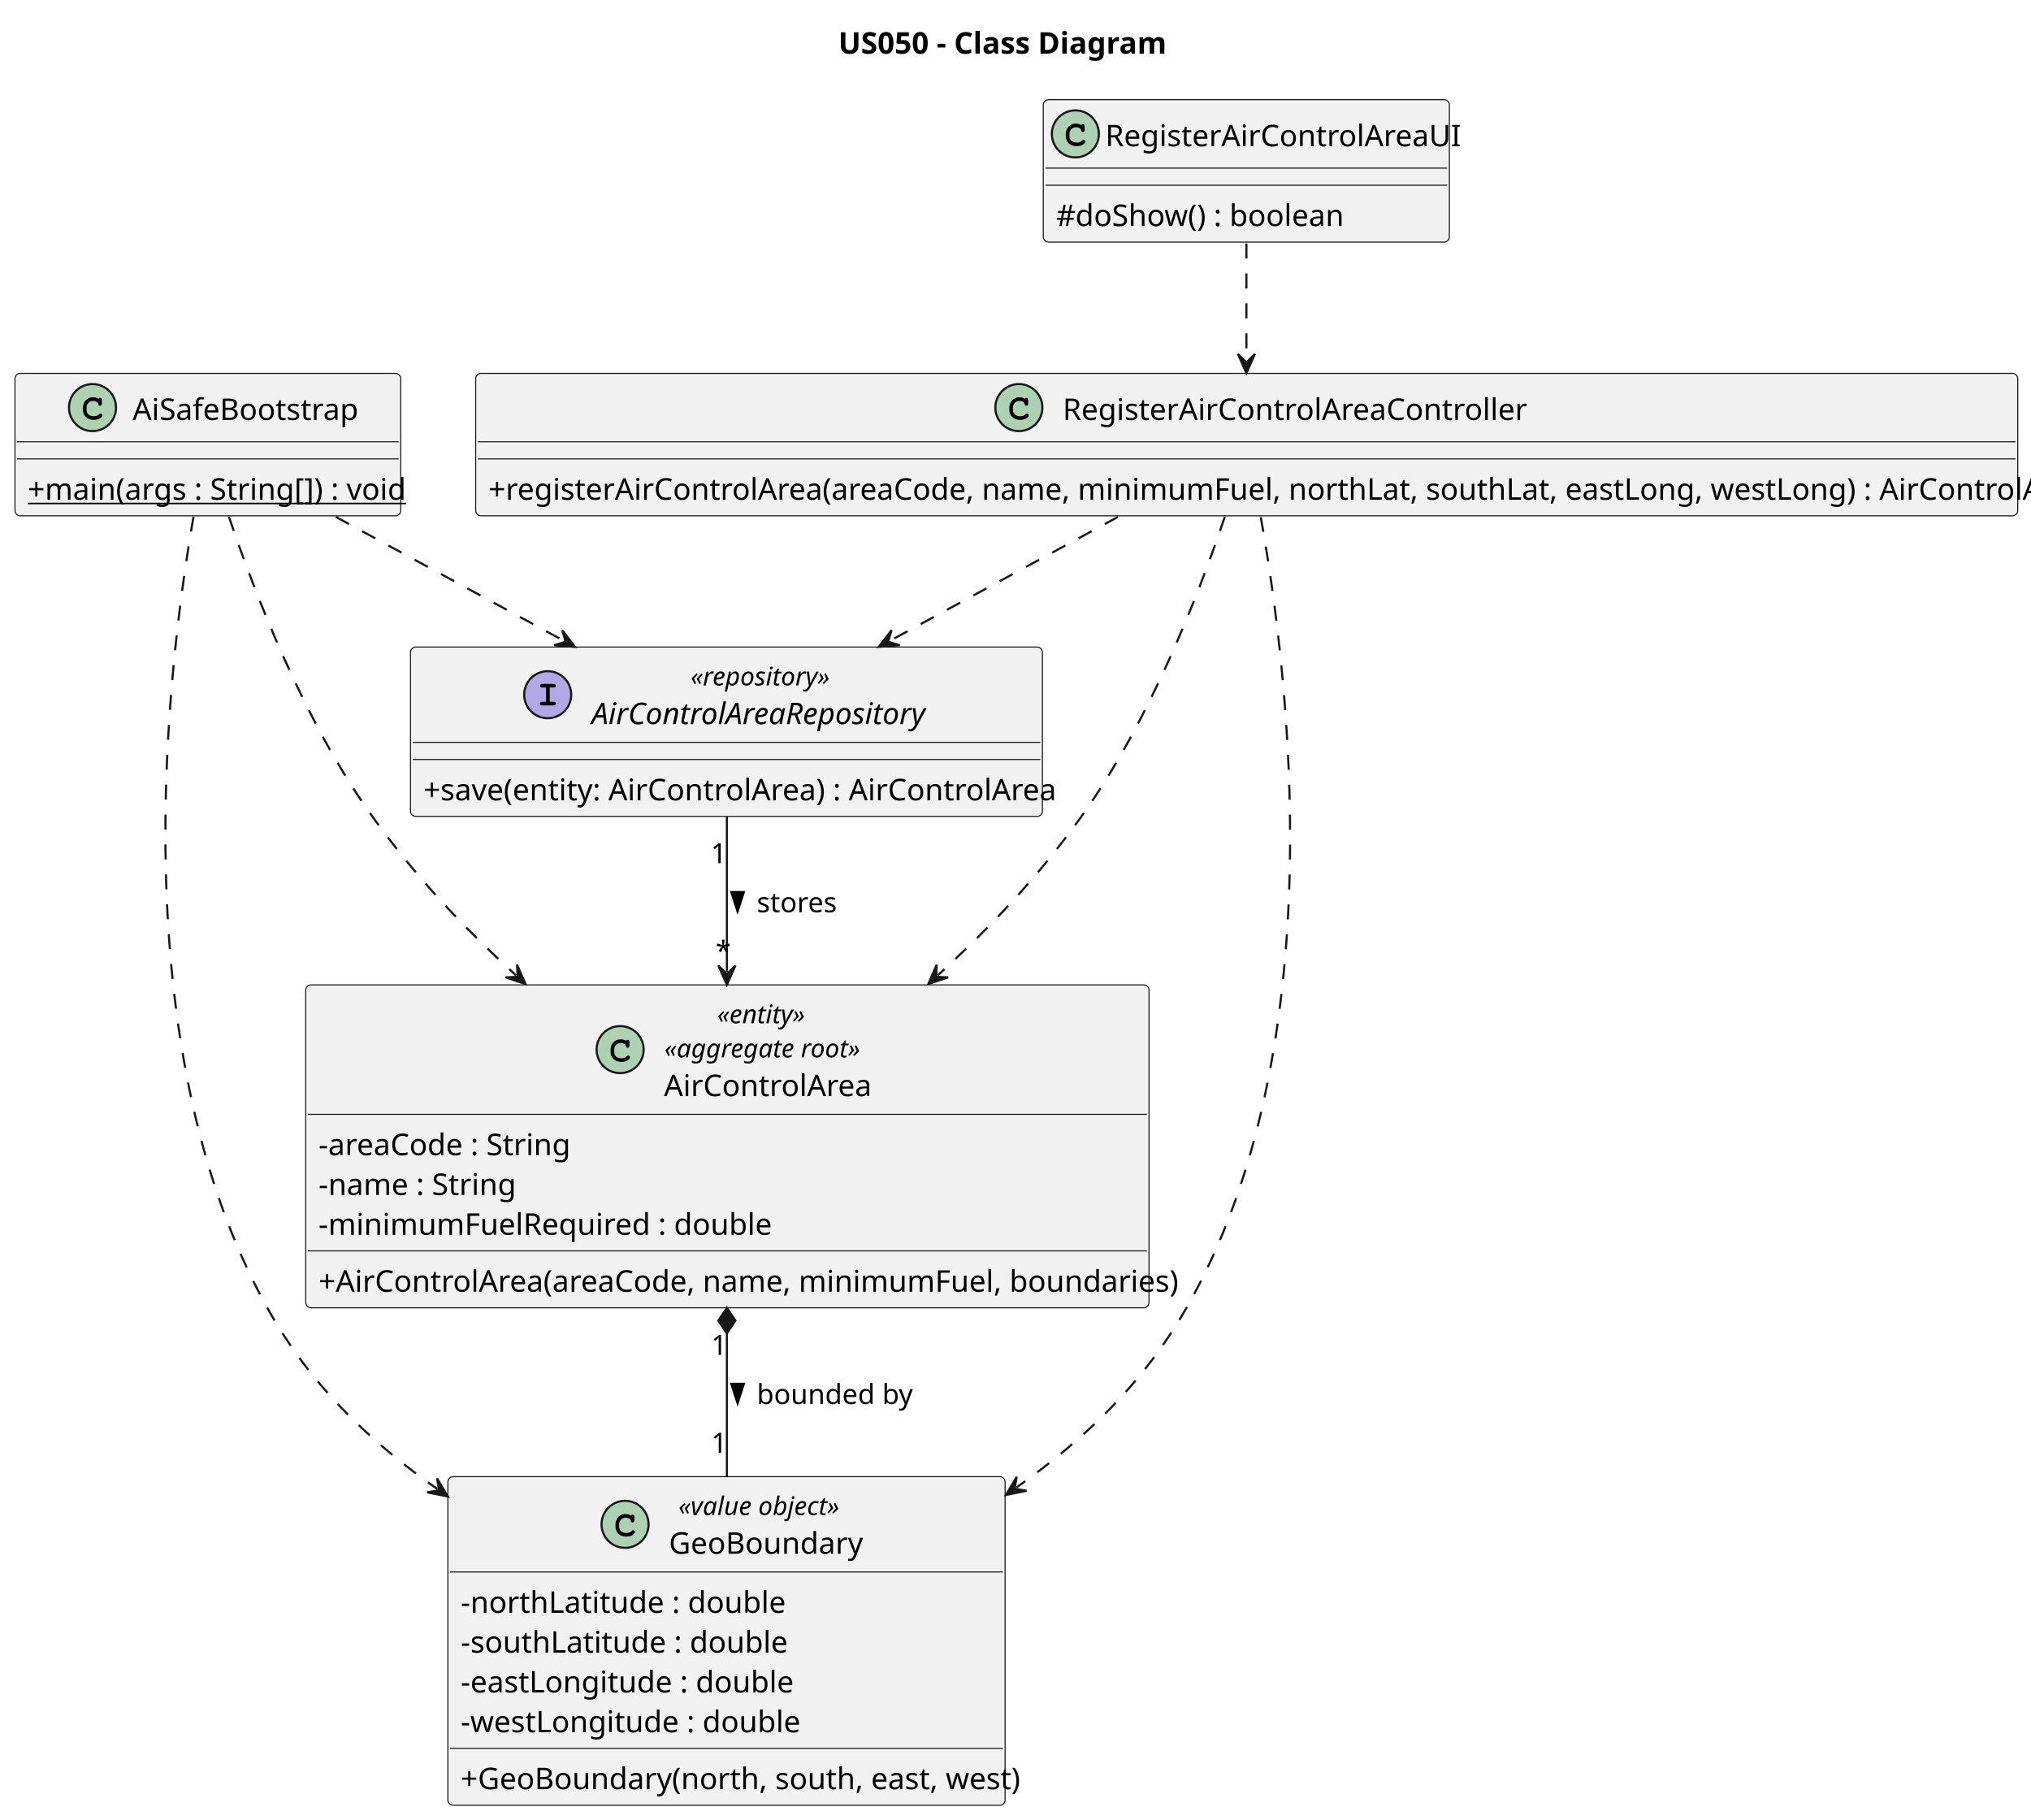
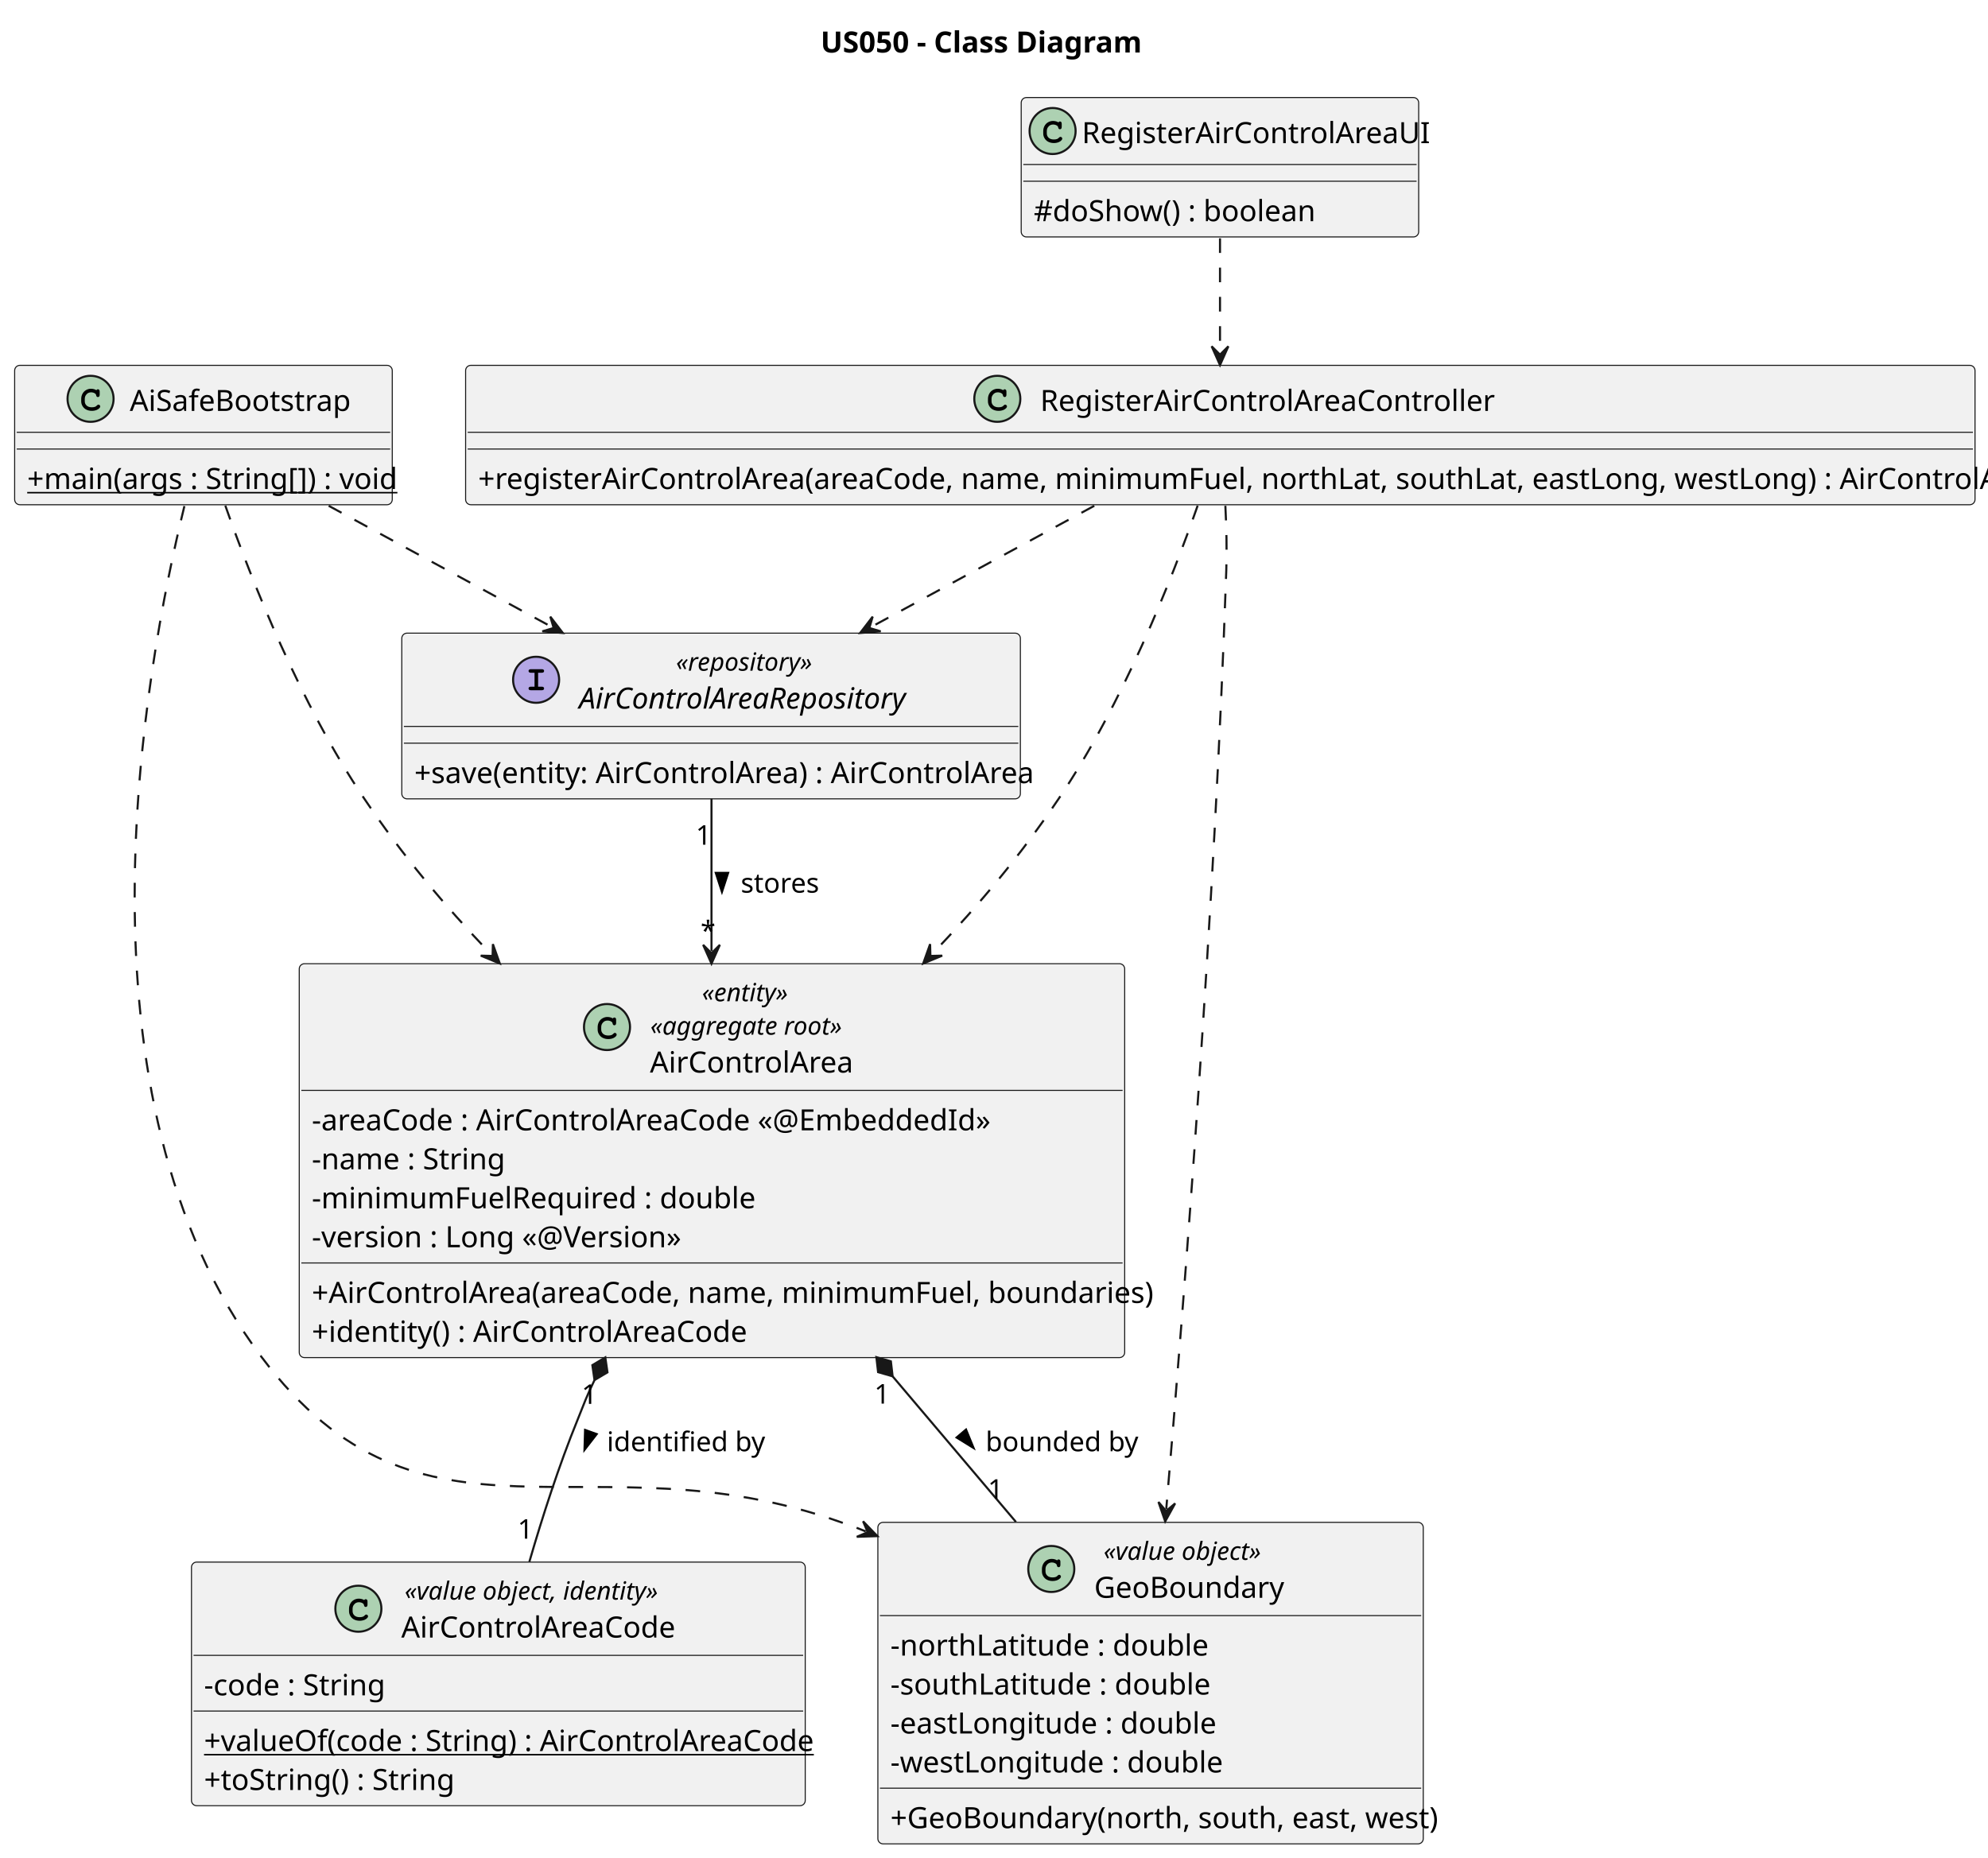
- <svg xmlns="http://www.w3.org/2000/svg" contentStyleType="text/css" data-diagram-type="CLASS" height="851px" preserveAspectRatio="none" style="width:950px;height:851px;background:#FFFFFF;" version="1.1" viewBox="0 0 950 851" width="950px" zoomAndPan="magnify">
+ <svg xmlns="http://www.w3.org/2000/svg" contentStyleType="text/css" data-diagram-type="CLASS" height="888px" preserveAspectRatio="none" style="width:950px;height:888px;background:#FFFFFF;" version="1.1" viewBox="0 0 950 888" width="950px" zoomAndPan="magnify">
  <defs />
  <g>
    <g class="title" data-source-line="5">
      <text fill="#000000" font-family="sans-serif" font-size="14" font-weight="bold" lengthAdjust="spacing" textLength="152.517" x="392.14" y="25.107">US050 - Class Diagram</text>
    </g>
    <g class="entity" data-qualified-name="AiSafeBootstrap" data-source-line="7" id="ent0002">
      <rect fill="#F1F1F1" height="66.621" rx="2.5" ry="2.5" style="stroke:#181818;stroke-width:0.5;" width="180.451" x="7" y="174.621" />
      <ellipse cx="43.276" cy="190.621" fill="#ADD1B2" rx="11" ry="11" style="stroke:#181818;stroke-width:1;" />
      <path d="M46.041,186.496 Q46.198,186.277 46.385,186.168 Q46.573,186.059 46.791,186.059 Q47.166,186.059 47.401,186.324 Q47.635,186.574 47.635,187.184 L47.635,188.637 Q47.635,189.246 47.401,189.512 Q47.166,189.777 46.791,189.777 Q46.448,189.777 46.244,189.574 Q46.041,189.387 45.932,188.871 Q45.885,188.512 45.698,188.324 Q45.369,187.949 44.76,187.731 Q44.151,187.512 43.526,187.512 Q42.76,187.512 42.119,187.84 Q41.494,188.168 40.994,188.918 Q40.51,189.668 40.51,190.699 L40.51,191.793 Q40.51,193.027 41.401,193.856 Q42.291,194.668 43.885,194.668 Q44.823,194.668 45.479,194.418 Q45.869,194.262 46.291,193.824 Q46.557,193.559 46.698,193.481 Q46.854,193.402 47.057,193.402 Q47.385,193.402 47.635,193.668 Q47.901,193.918 47.901,194.262 Q47.901,194.606 47.557,195.012 Q47.057,195.59 46.26,195.918 Q45.182,196.371 43.885,196.371 Q42.369,196.371 41.166,195.746 Q40.182,195.246 39.494,194.184 Q38.807,193.106 38.807,191.824 L38.807,190.668 Q38.807,189.34 39.416,188.199 Q40.041,187.043 41.135,186.434 Q42.229,185.809 43.463,185.809 Q44.198,185.809 44.838,185.981 Q45.494,186.137 46.041,186.496 Z " fill="#000000" />
      <text fill="#000000" font-family="sans-serif" font-size="14" lengthAdjust="spacing" textLength="101.172" x="62.004" y="196.418">AiSafeBootstrap</text>
      <line style="stroke:#181818;stroke-width:0.5;" x1="8" x2="186.451" y1="206.621" y2="206.621" />
      <line style="stroke:#181818;stroke-width:0.5;" x1="8" x2="186.451" y1="214.621" y2="214.621" />
      <text fill="#000000" font-family="sans-serif" font-size="14" lengthAdjust="spacing" text-decoration="underline" textLength="168.451" x="13" y="233.728">+main(args : String[]) : void</text>
    </g>
    <g class="entity" data-qualified-name="RegisterAirControlAreaUI" data-source-line="11" id="ent0003">
      <rect fill="#F1F1F1" height="66.621" rx="2.5" ry="2.5" style="stroke:#181818;stroke-width:0.5;" width="189.944" x="488" y="46.621" />
      <ellipse cx="503" cy="62.621" fill="#ADD1B2" rx="11" ry="11" style="stroke:#181818;stroke-width:1;" />
      <path d="M505.766,58.496 Q505.922,58.277 506.109,58.168 Q506.297,58.059 506.516,58.059 Q506.891,58.059 507.125,58.324 Q507.359,58.574 507.359,59.184 L507.359,60.637 Q507.359,61.246 507.125,61.512 Q506.891,61.777 506.516,61.777 Q506.172,61.777 505.969,61.574 Q505.766,61.387 505.656,60.871 Q505.609,60.512 505.422,60.324 Q505.094,59.949 504.484,59.73 Q503.875,59.512 503.25,59.512 Q502.484,59.512 501.844,59.84 Q501.219,60.168 500.719,60.918 Q500.234,61.668 500.234,62.699 L500.234,63.793 Q500.234,65.027 501.125,65.856 Q502.016,66.668 503.609,66.668 Q504.547,66.668 505.203,66.418 Q505.594,66.262 506.016,65.824 Q506.281,65.559 506.422,65.481 Q506.578,65.402 506.781,65.402 Q507.109,65.402 507.359,65.668 Q507.625,65.918 507.625,66.262 Q507.625,66.606 507.281,67.012 Q506.781,67.59 505.984,67.918 Q504.906,68.371 503.609,68.371 Q502.094,68.371 500.891,67.746 Q499.906,67.246 499.219,66.184 Q498.531,65.106 498.531,63.824 L498.531,62.668 Q498.531,61.34 499.141,60.199 Q499.766,59.043 500.859,58.434 Q501.953,57.809 503.188,57.809 Q503.922,57.809 504.562,57.98 Q505.219,58.137 505.766,58.496 Z " fill="#000000" />
      <text fill="#000000" font-family="sans-serif" font-size="14" lengthAdjust="spacing" textLength="157.944" x="517" y="68.418">RegisterAirControlAreaUI</text>
      <line style="stroke:#181818;stroke-width:0.5;" x1="489" x2="676.944" y1="78.621" y2="78.621" />
      <line style="stroke:#181818;stroke-width:0.5;" x1="489" x2="676.944" y1="86.621" y2="86.621" />
      <text fill="#000000" font-family="sans-serif" font-size="14" lengthAdjust="spacing" textLength="129.199" x="494" y="105.728">#doShow() : boolean</text>
    </g>
    <g class="entity" data-qualified-name="RegisterAirControlAreaController" data-source-line="15" id="ent0004">
      <rect fill="#F1F1F1" height="66.621" rx="2.5" ry="2.5" style="stroke:#181818;stroke-width:0.5;" width="721.297" x="222.5" y="174.621" />
      <ellipse cx="476.582" cy="190.621" fill="#ADD1B2" rx="11" ry="11" style="stroke:#181818;stroke-width:1;" />
      <path d="M479.347,186.496 Q479.503,186.277 479.691,186.168 Q479.878,186.059 480.097,186.059 Q480.472,186.059 480.707,186.324 Q480.941,186.574 480.941,187.184 L480.941,188.637 Q480.941,189.246 480.707,189.512 Q480.472,189.777 480.097,189.777 Q479.753,189.777 479.55,189.574 Q479.347,189.387 479.238,188.871 Q479.191,188.512 479.003,188.324 Q478.675,187.949 478.066,187.731 Q477.457,187.512 476.832,187.512 Q476.066,187.512 475.425,187.84 Q474.8,188.168 474.3,188.918 Q473.816,189.668 473.816,190.699 L473.816,191.793 Q473.816,193.027 474.707,193.856 Q475.597,194.668 477.191,194.668 Q478.128,194.668 478.785,194.418 Q479.175,194.262 479.597,193.824 Q479.863,193.559 480.003,193.481 Q480.16,193.402 480.363,193.402 Q480.691,193.402 480.941,193.668 Q481.207,193.918 481.207,194.262 Q481.207,194.606 480.863,195.012 Q480.363,195.59 479.566,195.918 Q478.488,196.371 477.191,196.371 Q475.675,196.371 474.472,195.746 Q473.488,195.246 472.8,194.184 Q472.113,193.106 472.113,191.824 L472.113,190.668 Q472.113,189.34 472.722,188.199 Q473.347,187.043 474.441,186.434 Q475.535,185.809 476.769,185.809 Q477.503,185.809 478.144,185.981 Q478.8,186.137 479.347,186.496 Z " fill="#000000" />
      <text fill="#000000" font-family="sans-serif" font-size="14" lengthAdjust="spacing" textLength="204.634" x="497.082" y="196.418">RegisterAirControlAreaController</text>
      <line style="stroke:#181818;stroke-width:0.5;" x1="223.5" x2="942.797" y1="206.621" y2="206.621" />
      <line style="stroke:#181818;stroke-width:0.5;" x1="223.5" x2="942.797" y1="214.621" y2="214.621" />
      <text fill="#000000" font-family="sans-serif" font-size="14" lengthAdjust="spacing" textLength="709.297" x="228.5" y="233.728">+registerAirControlArea(areaCode, name, minimumFuel, northLat, southLat, eastLong, westLong) : AirControlArea</text>
    </g>
-     <g class="entity" data-qualified-name="AirControlArea" data-source-line="19" id="ent0005">
-       <rect fill="#F1F1F1" height="151.027" rx="2.5" ry="2.5" style="stroke:#181818;stroke-width:0.5;" width="394.45" x="143" y="460.621" />
+     <g class="entity" data-qualified-name="AirControlAreaCode" data-source-line="19" id="ent0005">
+       <rect fill="#F1F1F1" height="116.445" rx="2.5" ry="2.5" style="stroke:#181818;stroke-width:0.5;" width="293.299" x="91.5" y="746.621" />
+       <ellipse cx="171.258" cy="768.912" fill="#ADD1B2" rx="11" ry="11" style="stroke:#181818;stroke-width:1;" />
+       <path d="M174.024,764.787 Q174.18,764.568 174.368,764.459 Q174.555,764.35 174.774,764.35 Q175.149,764.35 175.383,764.615 Q175.618,764.865 175.618,765.475 L175.618,766.928 Q175.618,767.537 175.383,767.803 Q175.149,768.068 174.774,768.068 Q174.43,768.068 174.227,767.865 Q174.024,767.678 173.915,767.162 Q173.868,766.803 173.68,766.615 Q173.352,766.24 172.743,766.021 Q172.133,765.803 171.508,765.803 Q170.743,765.803 170.102,766.131 Q169.477,766.459 168.977,767.209 Q168.493,767.959 168.493,768.99 L168.493,770.084 Q168.493,771.318 169.383,772.146 Q170.274,772.959 171.868,772.959 Q172.805,772.959 173.461,772.709 Q173.852,772.553 174.274,772.115 Q174.54,771.85 174.68,771.771 Q174.836,771.693 175.04,771.693 Q175.368,771.693 175.618,771.959 Q175.883,772.209 175.883,772.553 Q175.883,772.896 175.54,773.303 Q175.04,773.881 174.243,774.209 Q173.165,774.662 171.868,774.662 Q170.352,774.662 169.149,774.037 Q168.165,773.537 167.477,772.475 Q166.79,771.396 166.79,770.115 L166.79,768.959 Q166.79,767.631 167.399,766.49 Q168.024,765.334 169.118,764.725 Q170.211,764.1 171.446,764.1 Q172.18,764.1 172.821,764.271 Q173.477,764.428 174.024,764.787 Z " fill="#000000" />
+       <text fill="#000000" font-family="sans-serif" font-size="12" font-style="italic" lengthAdjust="spacing" textLength="122.08" x="193.359" y="764.57">«value object, identity»</text>
+       <text fill="#000000" font-family="sans-serif" font-size="14" lengthAdjust="spacing" textLength="125.282" x="191.758" y="782.689">AirControlAreaCode</text>
+       <line style="stroke:#181818;stroke-width:0.5;" x1="92.5" x2="383.799" y1="791.203" y2="791.203" />
+       <text fill="#000000" font-family="sans-serif" font-size="14" lengthAdjust="spacing" textLength="83.262" x="97.5" y="810.311">-code : String</text>
+       <line style="stroke:#181818;stroke-width:0.5;" x1="92.5" x2="383.799" y1="817.824" y2="817.824" />
+       <text fill="#000000" font-family="sans-serif" font-size="14" lengthAdjust="spacing" text-decoration="underline" textLength="281.299" x="97.5" y="836.932">+valueOf(code : String) : AirControlAreaCode</text>
+       <text fill="#000000" font-family="sans-serif" font-size="14" lengthAdjust="spacing" textLength="113.989" x="97.5" y="855.553">+toString() : String</text>
+     </g>
+     <g class="entity" data-qualified-name="AirControlArea" data-source-line="25" id="ent0006">
+       <rect fill="#F1F1F1" height="188.269" rx="2.5" ry="2.5" style="stroke:#181818;stroke-width:0.5;" width="394.45" x="143" y="460.621" />
      <ellipse cx="290.068" cy="490.893" fill="#ADD1B2" rx="11" ry="11" style="stroke:#181818;stroke-width:1;" />
      <path d="M292.834,486.768 Q292.99,486.549 293.178,486.44 Q293.365,486.33 293.584,486.33 Q293.959,486.33 294.193,486.596 Q294.428,486.846 294.428,487.455 L294.428,488.908 Q294.428,489.518 294.193,489.783 Q293.959,490.049 293.584,490.049 Q293.24,490.049 293.037,489.846 Q292.834,489.658 292.725,489.143 Q292.678,488.783 292.49,488.596 Q292.162,488.221 291.553,488.002 Q290.943,487.783 290.318,487.783 Q289.553,487.783 288.912,488.111 Q288.287,488.44 287.787,489.19 Q287.303,489.94 287.303,490.971 L287.303,492.065 Q287.303,493.299 288.193,494.127 Q289.084,494.94 290.678,494.94 Q291.615,494.94 292.272,494.69 Q292.662,494.533 293.084,494.096 Q293.35,493.83 293.49,493.752 Q293.647,493.674 293.85,493.674 Q294.178,493.674 294.428,493.94 Q294.693,494.19 294.693,494.533 Q294.693,494.877 294.35,495.283 Q293.85,495.861 293.053,496.19 Q291.975,496.643 290.678,496.643 Q289.162,496.643 287.959,496.018 Q286.975,495.518 286.287,494.455 Q285.6,493.377 285.6,492.096 L285.6,490.94 Q285.6,489.611 286.209,488.471 Q286.834,487.315 287.928,486.705 Q289.022,486.08 290.256,486.08 Q290.99,486.08 291.631,486.252 Q292.287,486.408 292.834,486.768 Z " fill="#000000" />
      <text fill="#000000" font-family="sans-serif" font-size="12" font-style="italic" lengthAdjust="spacing" textLength="42.029" x="335.46" y="478.57">«entity»</text>
      <text fill="#000000" font-family="sans-serif" font-size="12" font-style="italic" lengthAdjust="spacing" textLength="91.406" x="310.772" y="494.531">«aggregate root»</text>
      <text fill="#000000" font-family="sans-serif" font-size="14" lengthAdjust="spacing" textLength="91.814" x="310.568" y="512.65">AirControlArea</text>
      <line style="stroke:#181818;stroke-width:0.5;" x1="144" x2="536.45" y1="521.164" y2="521.164" />
-       <text fill="#000000" font-family="sans-serif" font-size="14" lengthAdjust="spacing" textLength="114.393" x="149" y="540.271">-areaCode : String</text>
+       <text fill="#000000" font-family="sans-serif" font-size="14" lengthAdjust="spacing" textLength="316.169" x="149" y="540.271">-areaCode : AirControlAreaCode «@EmbeddedId»</text>
      <text fill="#000000" font-family="sans-serif" font-size="14" lengthAdjust="spacing" textLength="87.924" x="149" y="558.893">-name : String</text>
      <text fill="#000000" font-family="sans-serif" font-size="14" lengthAdjust="spacing" textLength="199.199" x="149" y="577.514">-minimumFuelRequired : double</text>
-       <line style="stroke:#181818;stroke-width:0.5;" x1="144" x2="536.45" y1="585.027" y2="585.027" />
-       <text fill="#000000" font-family="sans-serif" font-size="14" lengthAdjust="spacing" textLength="382.45" x="149" y="604.135">+AirControlArea(areaCode, name, minimumFuel, boundaries)</text>
+       <text fill="#000000" font-family="sans-serif" font-size="14" lengthAdjust="spacing" textLength="173.749" x="149" y="596.135">-version : Long «@Version»</text>
+       <line style="stroke:#181818;stroke-width:0.5;" x1="144" x2="536.45" y1="603.648" y2="603.648" />
+       <text fill="#000000" font-family="sans-serif" font-size="14" lengthAdjust="spacing" textLength="382.45" x="149" y="622.756">+AirControlArea(areaCode, name, minimumFuel, boundaries)</text>
+       <text fill="#000000" font-family="sans-serif" font-size="14" lengthAdjust="spacing" textLength="198.81" x="149" y="641.377">+identity() : AirControlAreaCode</text>
    </g>
-     <g class="entity" data-qualified-name="GeoBoundary" data-source-line="26" id="ent0006">
-       <rect fill="#F1F1F1" height="153.688" rx="2.5" ry="2.5" style="stroke:#181818;stroke-width:0.5;" width="260.637" x="209.5" y="690.621" />
-       <ellipse cx="292.372" cy="712.912" fill="#ADD1B2" rx="11" ry="11" style="stroke:#181818;stroke-width:1;" />
-       <path d="M295.138,708.787 Q295.294,708.568 295.481,708.459 Q295.669,708.35 295.888,708.35 Q296.263,708.35 296.497,708.615 Q296.731,708.865 296.731,709.475 L296.731,710.928 Q296.731,711.537 296.497,711.803 Q296.263,712.068 295.888,712.068 Q295.544,712.068 295.341,711.865 Q295.138,711.678 295.028,711.162 Q294.981,710.803 294.794,710.615 Q294.466,710.24 293.856,710.021 Q293.247,709.803 292.622,709.803 Q291.856,709.803 291.216,710.131 Q290.591,710.459 290.091,711.209 Q289.606,711.959 289.606,712.99 L289.606,714.084 Q289.606,715.318 290.497,716.146 Q291.388,716.959 292.981,716.959 Q293.919,716.959 294.575,716.709 Q294.966,716.553 295.388,716.115 Q295.653,715.85 295.794,715.771 Q295.95,715.693 296.153,715.693 Q296.481,715.693 296.731,715.959 Q296.997,716.209 296.997,716.553 Q296.997,716.896 296.653,717.303 Q296.153,717.881 295.356,718.209 Q294.278,718.662 292.981,718.662 Q291.466,718.662 290.263,718.037 Q289.278,717.537 288.591,716.475 Q287.903,715.396 287.903,714.115 L287.903,712.959 Q287.903,711.631 288.513,710.49 Q289.138,709.334 290.231,708.725 Q291.325,708.1 292.56,708.1 Q293.294,708.1 293.935,708.271 Q294.591,708.428 295.138,708.787 Z " fill="#000000" />
-       <text fill="#000000" font-family="sans-serif" font-size="12" font-style="italic" lengthAdjust="spacing" textLength="77.391" x="317.373" y="708.57">«value object»</text>
-       <text fill="#000000" font-family="sans-serif" font-size="14" lengthAdjust="spacing" textLength="86.393" x="312.872" y="726.689">GeoBoundary</text>
-       <line style="stroke:#181818;stroke-width:0.5;" x1="210.5" x2="469.137" y1="735.203" y2="735.203" />
-       <text fill="#000000" font-family="sans-serif" font-size="14" lengthAdjust="spacing" textLength="140.102" x="215.5" y="754.311">-northLatitude : double</text>
-       <text fill="#000000" font-family="sans-serif" font-size="14" lengthAdjust="spacing" textLength="142.44" x="215.5" y="772.932">-southLatitude : double</text>
-       <text fill="#000000" font-family="sans-serif" font-size="14" lengthAdjust="spacing" textLength="146.337" x="215.5" y="791.553">-eastLongitude : double</text>
-       <text fill="#000000" font-family="sans-serif" font-size="14" lengthAdjust="spacing" textLength="148.661" x="215.5" y="810.174">-westLongitude : double</text>
-       <line style="stroke:#181818;stroke-width:0.5;" x1="210.5" x2="469.137" y1="817.688" y2="817.688" />
-       <text fill="#000000" font-family="sans-serif" font-size="14" lengthAdjust="spacing" textLength="248.637" x="215.5" y="836.795">+GeoBoundary(north, south, east, west)</text>
+     <g class="entity" data-qualified-name="GeoBoundary" data-source-line="34" id="ent0007">
+       <rect fill="#F1F1F1" height="153.688" rx="2.5" ry="2.5" style="stroke:#181818;stroke-width:0.5;" width="260.637" x="419.5" y="727.621" />
+       <ellipse cx="502.372" cy="749.912" fill="#ADD1B2" rx="11" ry="11" style="stroke:#181818;stroke-width:1;" />
+       <path d="M505.138,745.787 Q505.294,745.568 505.481,745.459 Q505.669,745.35 505.888,745.35 Q506.263,745.35 506.497,745.615 Q506.731,745.865 506.731,746.475 L506.731,747.928 Q506.731,748.537 506.497,748.803 Q506.263,749.068 505.888,749.068 Q505.544,749.068 505.341,748.865 Q505.138,748.678 505.028,748.162 Q504.981,747.803 504.794,747.615 Q504.466,747.24 503.856,747.021 Q503.247,746.803 502.622,746.803 Q501.856,746.803 501.216,747.131 Q500.591,747.459 500.091,748.209 Q499.606,748.959 499.606,749.99 L499.606,751.084 Q499.606,752.318 500.497,753.146 Q501.388,753.959 502.981,753.959 Q503.919,753.959 504.575,753.709 Q504.966,753.553 505.388,753.115 Q505.653,752.85 505.794,752.771 Q505.95,752.693 506.153,752.693 Q506.481,752.693 506.731,752.959 Q506.997,753.209 506.997,753.553 Q506.997,753.896 506.653,754.303 Q506.153,754.881 505.356,755.209 Q504.278,755.662 502.981,755.662 Q501.466,755.662 500.263,755.037 Q499.278,754.537 498.591,753.475 Q497.903,752.396 497.903,751.115 L497.903,749.959 Q497.903,748.631 498.513,747.49 Q499.138,746.334 500.231,745.725 Q501.325,745.1 502.56,745.1 Q503.294,745.1 503.935,745.271 Q504.591,745.428 505.138,745.787 Z " fill="#000000" />
+       <text fill="#000000" font-family="sans-serif" font-size="12" font-style="italic" lengthAdjust="spacing" textLength="77.391" x="527.373" y="745.57">«value object»</text>
+       <text fill="#000000" font-family="sans-serif" font-size="14" lengthAdjust="spacing" textLength="86.393" x="522.872" y="763.689">GeoBoundary</text>
+       <line style="stroke:#181818;stroke-width:0.5;" x1="420.5" x2="679.137" y1="772.203" y2="772.203" />
+       <text fill="#000000" font-family="sans-serif" font-size="14" lengthAdjust="spacing" textLength="140.102" x="425.5" y="791.311">-northLatitude : double</text>
+       <text fill="#000000" font-family="sans-serif" font-size="14" lengthAdjust="spacing" textLength="142.44" x="425.5" y="809.932">-southLatitude : double</text>
+       <text fill="#000000" font-family="sans-serif" font-size="14" lengthAdjust="spacing" textLength="146.337" x="425.5" y="828.553">-eastLongitude : double</text>
+       <text fill="#000000" font-family="sans-serif" font-size="14" lengthAdjust="spacing" textLength="148.661" x="425.5" y="847.174">-westLongitude : double</text>
+       <line style="stroke:#181818;stroke-width:0.5;" x1="420.5" x2="679.137" y1="854.688" y2="854.688" />
+       <text fill="#000000" font-family="sans-serif" font-size="14" lengthAdjust="spacing" textLength="248.637" x="425.5" y="873.795">+GeoBoundary(north, south, east, west)</text>
    </g>
-     <g class="entity" data-qualified-name="AirControlAreaRepository" data-source-line="34" id="ent0007">
+     <g class="entity" data-qualified-name="AirControlAreaRepository" data-source-line="42" id="ent0008">
      <rect fill="#F1F1F1" height="79.203" rx="2.5" ry="2.5" style="stroke:#181818;stroke-width:0.5;" width="295.609" x="192" y="302.621" />
      <ellipse cx="256.19" cy="324.912" fill="#B4A7E5" rx="11" ry="11" style="stroke:#181818;stroke-width:1;" />
      <path d="M257.143,321.553 L257.143,328.209 L258.861,328.209 Q259.471,328.209 259.736,328.443 Q260.002,328.678 260.002,329.068 Q260.002,329.443 259.736,329.678 Q259.471,329.912 258.861,329.912 L253.721,329.912 Q253.111,329.912 252.846,329.678 Q252.58,329.443 252.58,329.053 Q252.58,328.678 252.846,328.443 Q253.111,328.209 253.721,328.209 L255.44,328.209 L255.44,321.553 L253.721,321.553 Q253.111,321.553 252.846,321.318 Q252.58,321.084 252.58,320.693 Q252.58,320.318 252.846,320.084 Q253.111,319.85 253.721,319.85 L258.861,319.85 Q259.471,319.85 259.736,320.084 Q260.002,320.318 260.002,320.693 Q260.002,321.084 259.736,321.318 Q259.471,321.553 258.861,321.553 L257.143,321.553 Z " fill="#000000" />
      <text fill="#000000" font-family="sans-serif" font-size="12" font-style="italic" lengthAdjust="spacing" textLength="66.035" x="323.037" y="320.57">«repository»</text>
      <text fill="#000000" font-family="sans-serif" font-size="14" font-style="italic" lengthAdjust="spacing" textLength="158.731" x="276.69" y="338.69">AirControlAreaRepository</text>
      <line style="stroke:#181818;stroke-width:0.5;" x1="193" x2="486.609" y1="347.203" y2="347.203" />
      <line style="stroke:#181818;stroke-width:0.5;" x1="193" x2="486.609" y1="355.203" y2="355.203" />
      <text fill="#000000" font-family="sans-serif" font-size="14" lengthAdjust="spacing" textLength="283.609" x="198" y="374.31">+save(entity: AirControlArea) : AirControlArea</text>
    </g>
-     <g class="link" data-entity-1="ent0003" data-entity-2="ent0004" data-link-type="dependency" data-source-line="39" id="lnk8">
-       <path codeLine="39" d="M583,113.901 C583,132.561 583,149.871 583,168.511" fill="none" id="RegisterAirControlAreaUI-to-RegisterAirControlAreaController" style="stroke:#181818;stroke-width:1;stroke-dasharray:7,7;" />
+     <g class="link" data-entity-1="ent0003" data-entity-2="ent0004" data-link-type="dependency" data-source-line="47" id="lnk9">
+       <path codeLine="47" d="M583,113.901 C583,132.561 583,149.871 583,168.511" fill="none" id="RegisterAirControlAreaUI-to-RegisterAirControlAreaController" style="stroke:#181818;stroke-width:1;stroke-dasharray:7,7;" />
      <polygon fill="#181818" points="583,174.511,587,165.511,583,169.511,579,165.511,583,174.511" style="stroke:#181818;stroke-width:1;" />
    </g>
-     <g class="link" data-entity-1="ent0004" data-entity-2="ent0005" data-link-type="dependency" data-source-line="40" id="lnk9">
-       <path codeLine="40" d="M572.91,241.691 C560.69,277.981 537.73,337.381 506,381.621 C485.75,409.851 464.095,432.859 438.625,456.179" fill="none" id="RegisterAirControlAreaController-to-AirControlArea" style="stroke:#181818;stroke-width:1;stroke-dasharray:7,7;" />
-       <polygon fill="#181818" points="434.2,460.231,443.539,457.104,437.888,456.855,438.137,451.203,434.2,460.231" style="stroke:#181818;stroke-width:1;" />
+     <g class="link" data-entity-1="ent0004" data-entity-2="ent0006" data-link-type="dependency" data-source-line="48" id="lnk10">
+       <path codeLine="48" d="M572.32,241.681 C559.65,277.721 536.37,336.631 506,381.621 C487.43,409.141 468.385,431.903 445.295,456.183" fill="none" id="RegisterAirControlAreaController-to-AirControlArea" style="stroke:#181818;stroke-width:1;stroke-dasharray:7,7;" />
+       <polygon fill="#181818" points="441.16,460.531,450.261,456.766,444.606,456.908,444.464,451.253,441.16,460.531" style="stroke:#181818;stroke-width:1;" />
    </g>
-     <g class="link" data-entity-1="ent0004" data-entity-2="ent0006" data-link-type="dependency" data-source-line="41" id="lnk10">
-       <path codeLine="41" d="M589.71,241.831 C602.72,314.101 624.37,490.511 555,611.621 C534.93,646.661 508.254,672.42 475.424,695.701" fill="none" id="RegisterAirControlAreaController-to-GeoBoundary" style="stroke:#181818;stroke-width:1;stroke-dasharray:7,7;" />
-       <polygon fill="#181818" points="470.53,699.171,480.185,697.228,474.609,696.279,475.558,690.702,470.53,699.171" style="stroke:#181818;stroke-width:1;" />
+     <g class="link" data-entity-1="ent0004" data-entity-2="ent0007" data-link-type="dependency" data-source-line="49" id="lnk11">
+       <path codeLine="49" d="M585.56,241.741 C586.06,251.661 586.34,262.581 586,272.621 C580.51,434.691 566.141,618.123 557.321,721.223" fill="none" id="RegisterAirControlAreaController-to-GeoBoundary" style="stroke:#181818;stroke-width:1;stroke-dasharray:7,7;" />
+       <polygon fill="#181818" points="556.81,727.201,561.563,718.575,557.236,722.219,553.592,717.893,556.81,727.201" style="stroke:#181818;stroke-width:1;" />
    </g>
-     <g class="link" data-entity-1="ent0004" data-entity-2="ent0007" data-link-type="dependency" data-source-line="42" id="lnk11">
-       <path codeLine="42" d="M522.93,241.751 C489.06,260.151 451.822,280.377 416.302,299.676" fill="none" id="RegisterAirControlAreaController-to-AirControlAreaRepository" style="stroke:#181818;stroke-width:1;stroke-dasharray:7,7;" />
+     <g class="link" data-entity-1="ent0004" data-entity-2="ent0008" data-link-type="dependency" data-source-line="50" id="lnk12">
+       <path codeLine="50" d="M522.93,241.751 C489.06,260.151 451.822,280.377 416.302,299.676" fill="none" id="RegisterAirControlAreaController-to-AirControlAreaRepository" style="stroke:#181818;stroke-width:1;stroke-dasharray:7,7;" />
      <polygon fill="#181818" points="411.03,302.541,420.848,301.759,415.423,300.154,417.028,294.729,411.03,302.541" style="stroke:#181818;stroke-width:1;" />
    </g>
-     <g class="link" data-entity-1="ent0002" data-entity-2="ent0005" data-link-type="dependency" data-source-line="43" id="lnk12">
-       <path codeLine="43" d="M107.09,241.691 C119.31,277.981 142.27,337.381 174,381.621 C194.25,409.851 215.905,432.859 241.375,456.179" fill="none" id="AiSafeBootstrap-to-AirControlArea" style="stroke:#181818;stroke-width:1;stroke-dasharray:7,7;" />
-       <polygon fill="#181818" points="245.8,460.231,241.863,451.203,242.112,456.855,236.461,457.104,245.8,460.231" style="stroke:#181818;stroke-width:1;" />
+     <g class="link" data-entity-1="ent0002" data-entity-2="ent0006" data-link-type="dependency" data-source-line="51" id="lnk13">
+       <path codeLine="51" d="M107.68,241.681 C120.35,277.721 143.63,336.631 174,381.621 C192.57,409.141 211.615,431.903 234.705,456.183" fill="none" id="AiSafeBootstrap-to-AirControlArea" style="stroke:#181818;stroke-width:1;stroke-dasharray:7,7;" />
+       <polygon fill="#181818" points="238.84,460.531,235.536,451.253,235.394,456.908,229.739,456.766,238.84,460.531" style="stroke:#181818;stroke-width:1;" />
    </g>
-     <g class="link" data-entity-1="ent0002" data-entity-2="ent0006" data-link-type="dependency" data-source-line="44" id="lnk13">
-       <path codeLine="44" d="M90.51,241.711 C77.95,313.721 57.13,489.661 125,611.621 C144.75,647.101 171.53,673.078 204.57,696.428" fill="none" id="AiSafeBootstrap-to-GeoBoundary" style="stroke:#181818;stroke-width:1;stroke-dasharray:7,7;" />
-       <polygon fill="#181818" points="209.47,699.891,204.429,691.43,205.387,697.005,199.812,697.963,209.47,699.891" style="stroke:#181818;stroke-width:1;" />
+     <g class="link" data-entity-1="ent0002" data-entity-2="ent0007" data-link-type="dependency" data-source-line="52" id="lnk14">
+       <path codeLine="52" d="M88.12,241.881 C68.79,320.881 31.78,524.531 125,648.621 C201.89,750.971 281.39,684.681 402,727.621 C407.71,729.651 407.928,729.62 413.709,731.96" fill="none" id="AiSafeBootstrap-to-GeoBoundary" style="stroke:#181818;stroke-width:1;stroke-dasharray:7,7;" />
+       <polygon fill="#181818" points="419.27,734.211,412.429,727.126,414.635,732.335,409.427,734.541,419.27,734.211" style="stroke:#181818;stroke-width:1;" />
    </g>
-     <g class="link" data-entity-1="ent0002" data-entity-2="ent0007" data-link-type="dependency" data-source-line="45" id="lnk14">
-       <path codeLine="45" d="M157.07,241.751 C190.94,260.151 228.178,280.377 263.698,299.676" fill="none" id="AiSafeBootstrap-to-AirControlAreaRepository" style="stroke:#181818;stroke-width:1;stroke-dasharray:7,7;" />
+     <g class="link" data-entity-1="ent0002" data-entity-2="ent0008" data-link-type="dependency" data-source-line="53" id="lnk15">
+       <path codeLine="53" d="M157.07,241.751 C190.94,260.151 228.178,280.377 263.698,299.676" fill="none" id="AiSafeBootstrap-to-AirControlAreaRepository" style="stroke:#181818;stroke-width:1;stroke-dasharray:7,7;" />
      <polygon fill="#181818" points="268.97,302.541,262.972,294.729,264.577,300.154,259.152,301.759,268.97,302.541" style="stroke:#181818;stroke-width:1;" />
    </g>
-     <g class="link" data-entity-1="ent0005" data-entity-2="ent0006" data-link-type="composition" data-source-line="48" id="lnk15">
-       <path codeLine="48" d="M340,623.631 C340,648.891 340,665.131 340,690.511" fill="none" id="AirControlArea-backto-GeoBoundary" style="stroke:#181818;stroke-width:1;" />
-       <polygon fill="#181818" points="340,611.631,336,617.631,340,623.631,344,617.631,340,611.631" style="stroke:#181818;stroke-width:1;" />
-       <polygon fill="#000000" points="345,656.267,347.939,647.221,342.061,647.221,345,656.267" style="stroke:#000000;stroke-width:1;" />
-       <text fill="#000000" font-family="sans-serif" font-size="13" lengthAdjust="spacing" textLength="67.952" x="354" y="656.649">bounded by</text>
-       <text fill="#000000" font-family="sans-serif" font-size="13" lengthAdjust="spacing" textLength="7.23" x="332.656" y="633.679">1</text>
-       <text fill="#000000" font-family="sans-serif" font-size="13" lengthAdjust="spacing" textLength="7.23" x="332.695" y="679.409">1</text>
+     <g class="link" data-entity-1="ent0006" data-entity-2="ent0005" data-link-type="composition" data-source-line="56" id="lnk16">
+       <path codeLine="56" d="M284.099,659.625 C279.359,669.575 280,668.811 276,678.621 C267.13,700.361 259.22,724.951 252.95,746.531" fill="none" id="AirControlArea-backto-AirControlAreaCode" style="stroke:#181818;stroke-width:1;" />
+       <polygon fill="#181818" points="289.26,648.791,283.068,652.488,284.099,659.625,290.291,655.928,289.26,648.791" style="stroke:#181818;stroke-width:1;" />
+       <polygon fill="#000000" points="279.313,692.973,285.131,685.45,279.598,683.467,279.313,692.973" style="stroke:#000000;stroke-width:1;" />
+       <text fill="#000000" font-family="sans-serif" font-size="13" lengthAdjust="spacing" textLength="69.38" x="290" y="693.649">identified by</text>
+       <text fill="#000000" font-family="sans-serif" font-size="13" lengthAdjust="spacing" textLength="7.23" x="277.929" y="671.002">1</text>
+       <text fill="#000000" font-family="sans-serif" font-size="13" lengthAdjust="spacing" textLength="7.23" x="247.341" y="735.434">1</text>
    </g>
-     <g class="link" data-entity-1="ent0007" data-entity-2="ent0005" data-link-type="dependency" data-source-line="49" id="lnk16">
-       <path codeLine="49" d="M340,381.971 C340,404.551 340,427.751 340,454.591" fill="none" id="AirControlAreaRepository-to-AirControlArea" style="stroke:#181818;stroke-width:1;" />
-       <polygon fill="#181818" points="340,460.591,344,451.591,340,455.591,336,451.591,340,460.591" style="stroke:#181818;stroke-width:1;" />
+     <g class="link" data-entity-1="ent0006" data-entity-2="ent0007" data-link-type="composition" data-source-line="57" id="lnk17">
+       <path codeLine="57" d="M426.545,657.829 C448.545,683.809 464.43,702.561 485.49,727.441" fill="none" id="AirControlArea-backto-GeoBoundary" style="stroke:#181818;stroke-width:1;" />
+       <polygon fill="#181818" points="418.79,648.671,419.615,655.835,426.545,657.829,425.72,650.665,418.79,648.671" style="stroke:#181818;stroke-width:1;" />
+       <polygon fill="#000000" points="465.231,692.082,461.629,683.28,457.143,687.079,465.231,692.082" style="stroke:#000000;stroke-width:1;" />
+       <text fill="#000000" font-family="sans-serif" font-size="13" lengthAdjust="spacing" textLength="67.952" x="471" y="693.649">bounded by</text>
+       <text fill="#000000" font-family="sans-serif" font-size="13" lengthAdjust="spacing" textLength="7.23" x="417.781" y="670.872">1</text>
+       <text fill="#000000" font-family="sans-serif" font-size="13" lengthAdjust="spacing" textLength="7.23" x="472.036" y="716.332">1</text>
+     </g>
+     <g class="link" data-entity-1="ent0008" data-entity-2="ent0006" data-link-type="dependency" data-source-line="58" id="lnk18">
+       <path codeLine="58" d="M340,381.731 C340,403.921 340,426.841 340,454.601" fill="none" id="AirControlAreaRepository-to-AirControlArea" style="stroke:#181818;stroke-width:1;" />
+       <polygon fill="#181818" points="340,460.601,344,451.601,340,455.601,336,451.601,340,460.601" style="stroke:#181818;stroke-width:1;" />
      <polygon fill="#000000" points="345,426.267,347.939,417.221,342.061,417.221,345,426.267" style="stroke:#000000;stroke-width:1;" />
      <text fill="#000000" font-family="sans-serif" font-size="13" lengthAdjust="spacing" textLength="35.401" x="354" y="426.649">stores</text>
-       <text fill="#000000" font-family="sans-serif" font-size="13" lengthAdjust="spacing" textLength="7.23" x="332.492" y="403.712">1</text>
-       <text fill="#000000" font-family="sans-serif" font-size="13" lengthAdjust="spacing" textLength="5.059" x="334.735" y="449.361">*</text>
+       <text fill="#000000" font-family="sans-serif" font-size="13" lengthAdjust="spacing" textLength="7.23" x="332.472" y="403.735">1</text>
+       <text fill="#000000" font-family="sans-serif" font-size="13" lengthAdjust="spacing" textLength="5.059" x="334.785" y="449.461">*</text>
    </g>
  </g>
</svg>
